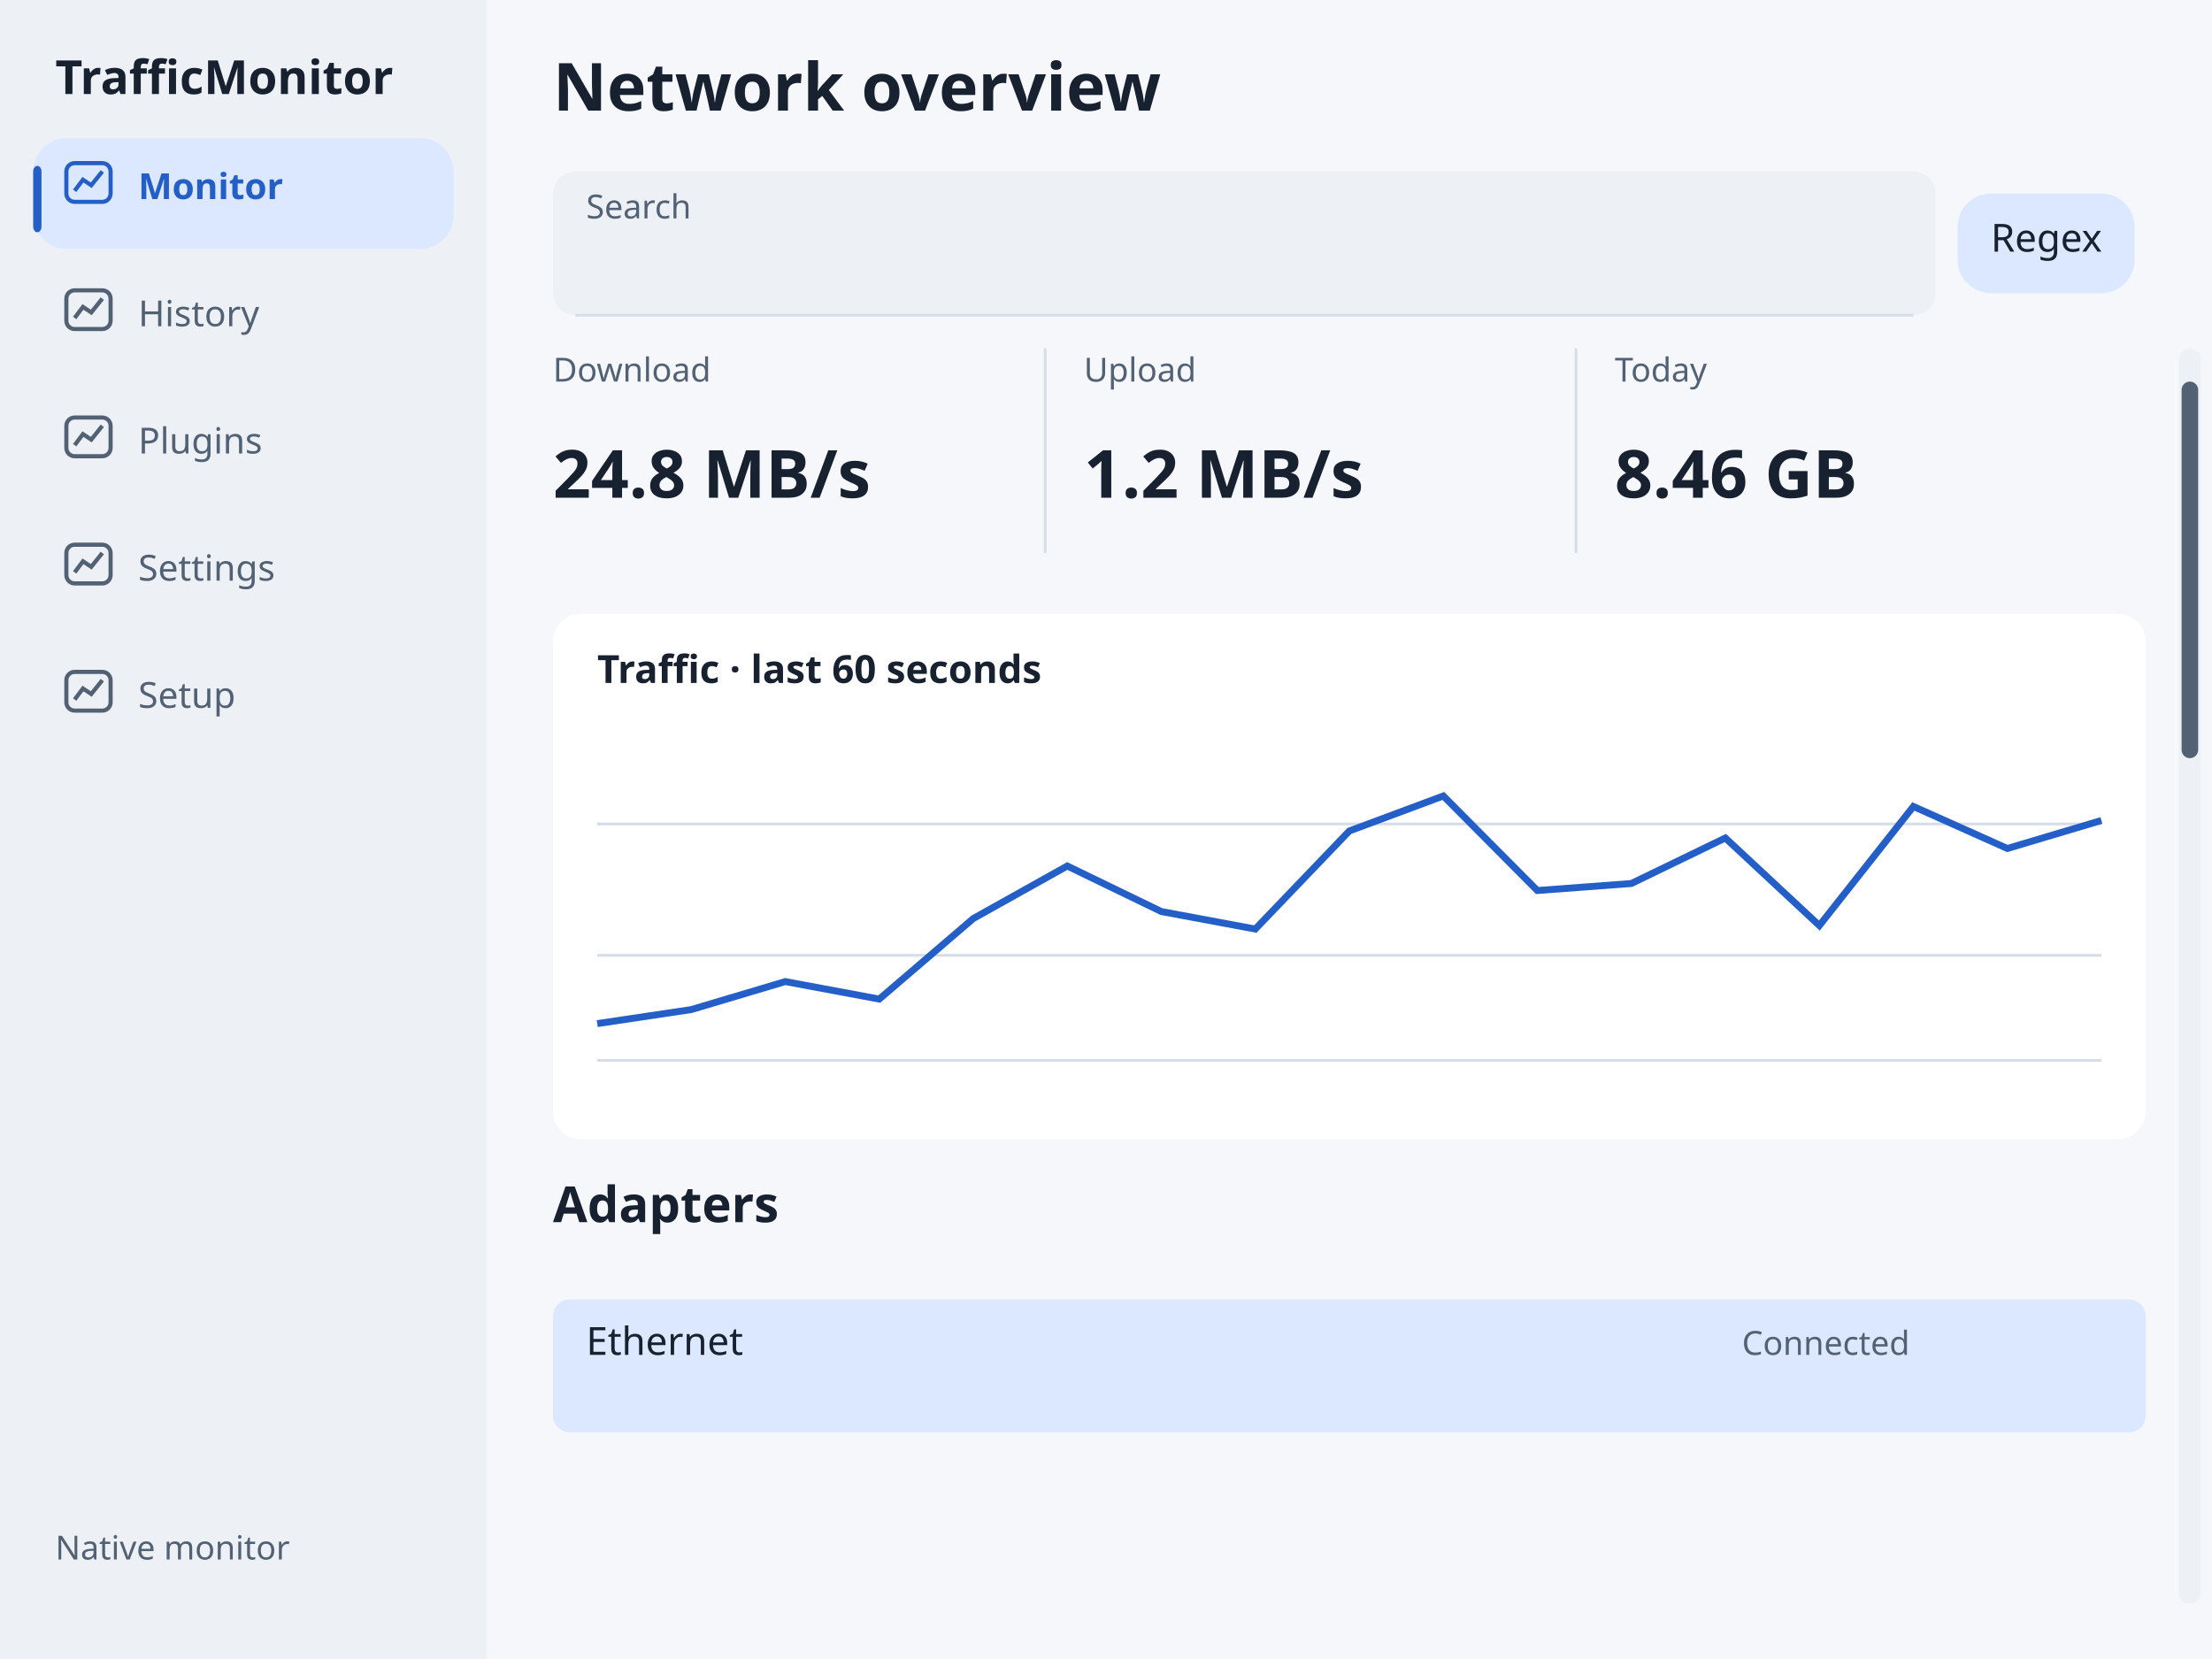
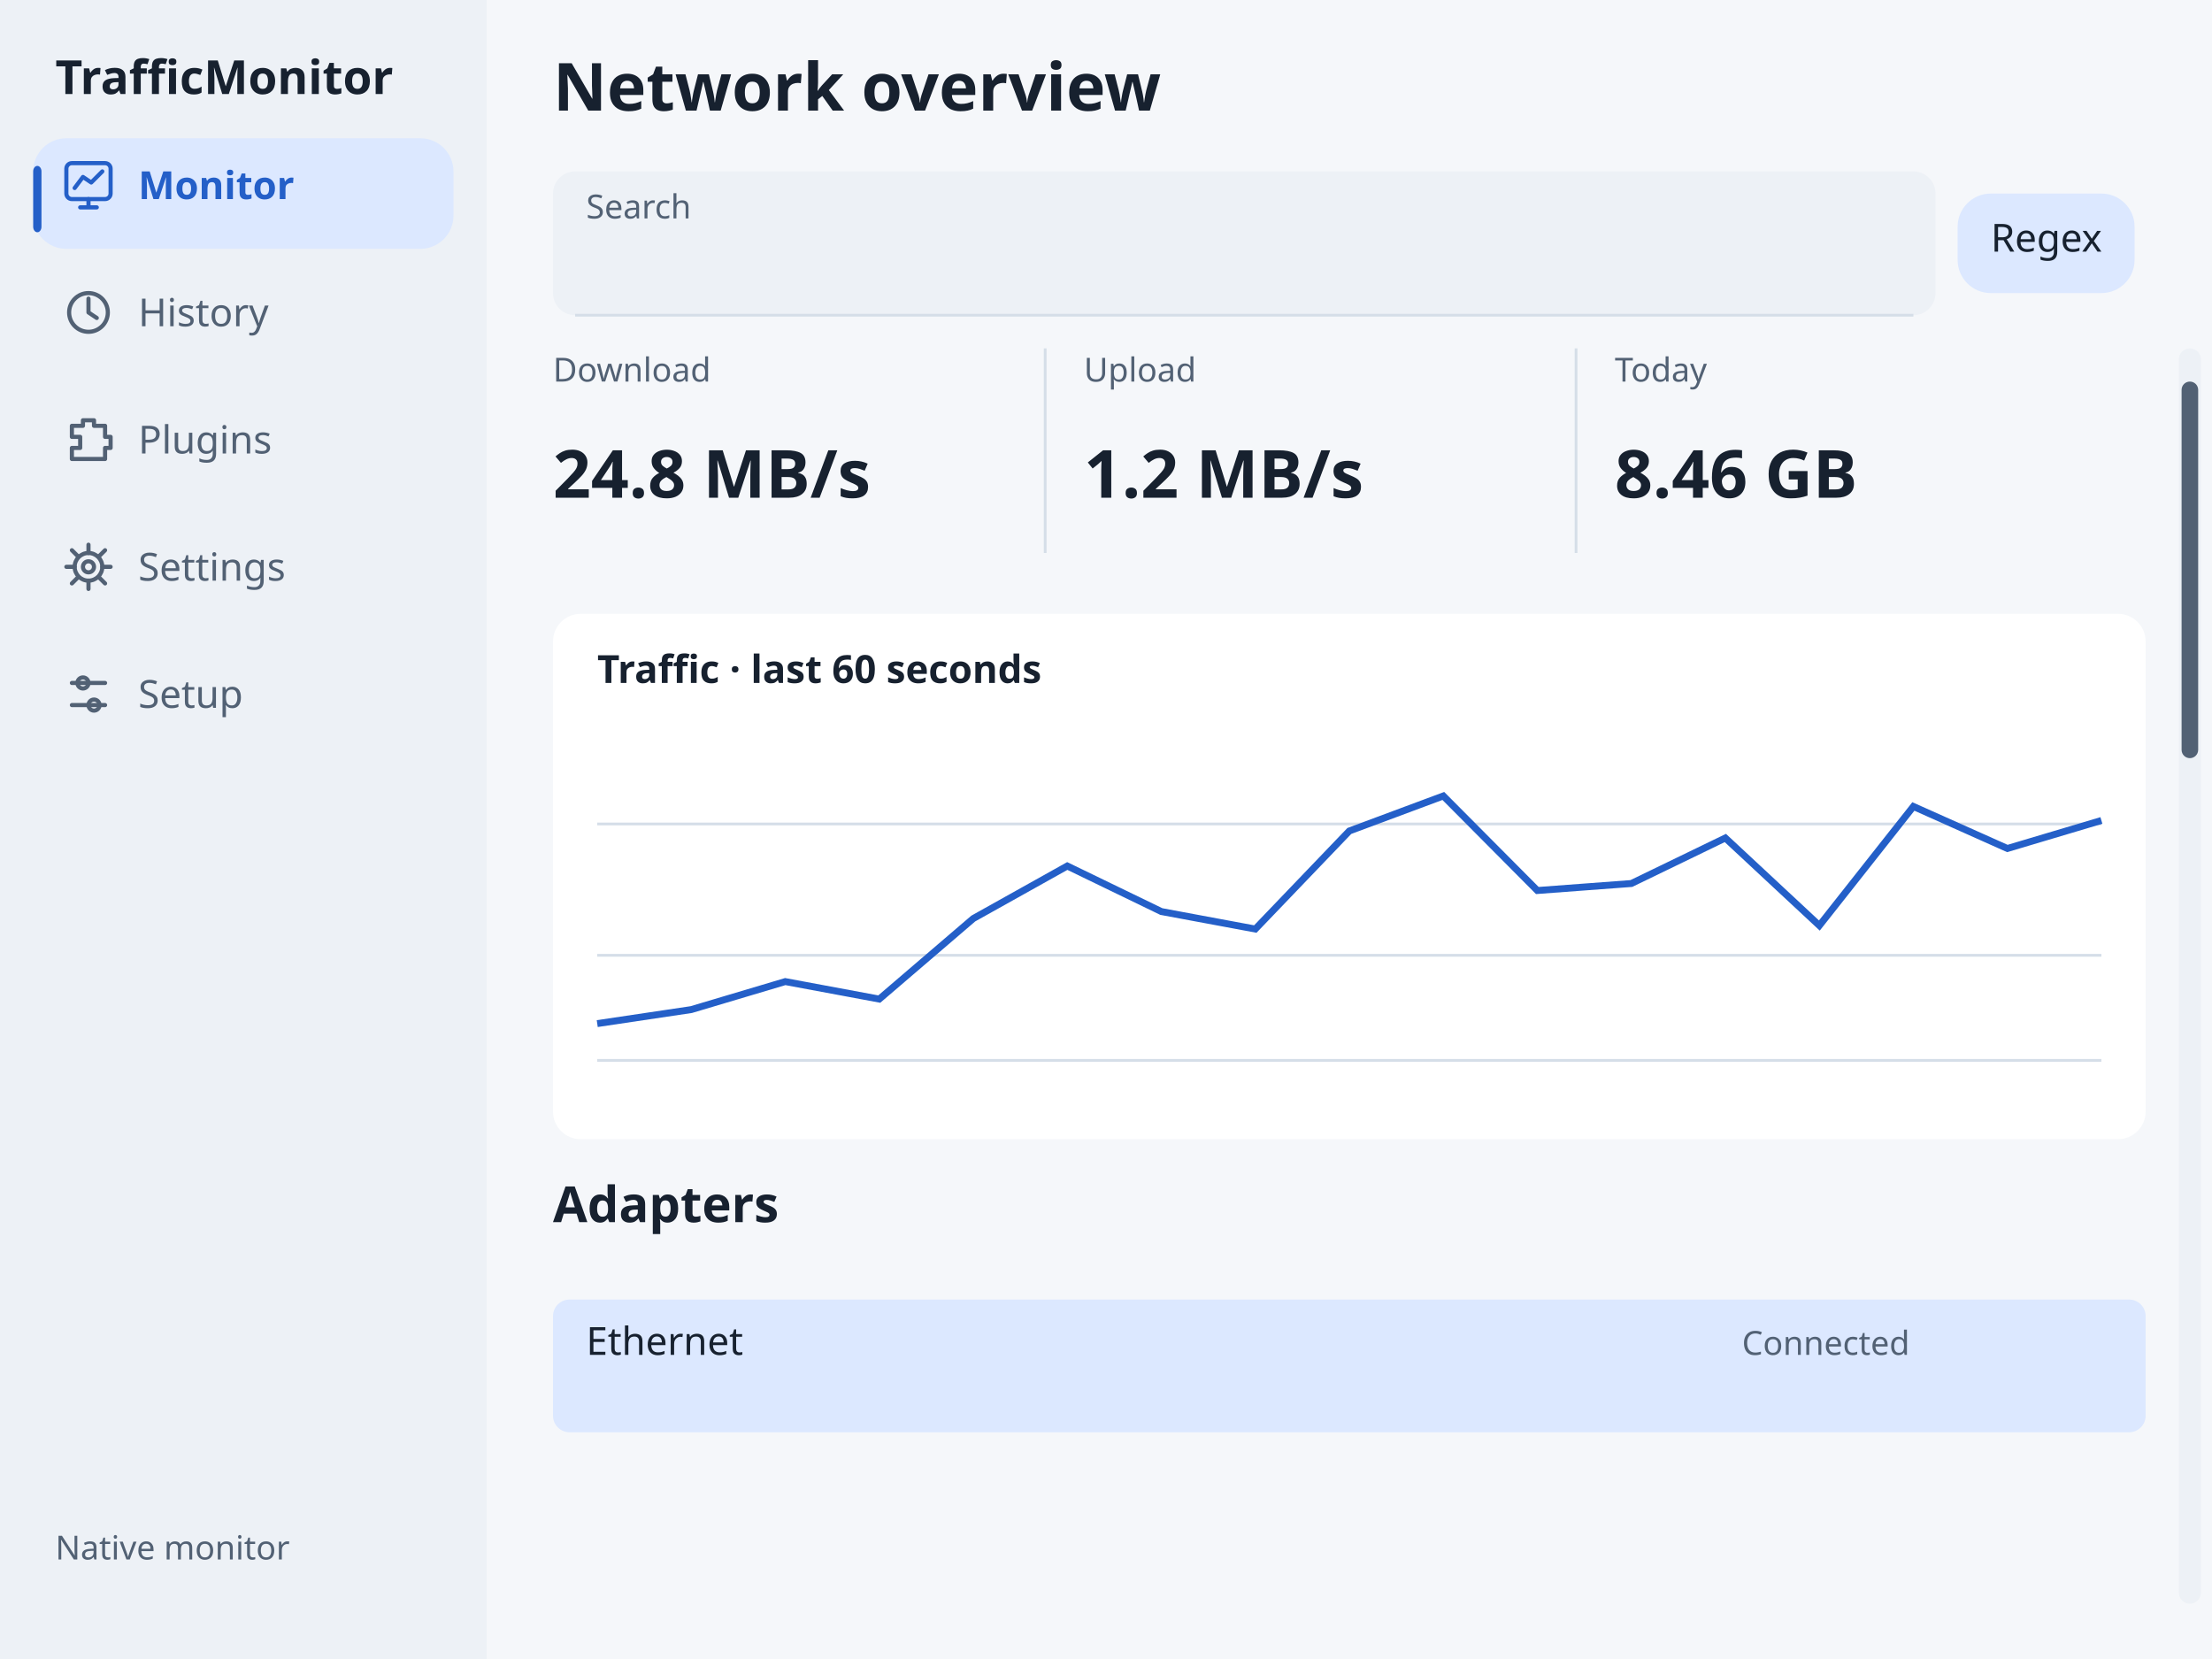
<svg xmlns="http://www.w3.org/2000/svg" width="800" height="600" viewBox="0 0 800 600">
  <rect x="0" y="0" width="800" height="600" rx="0" fill="#F5F7FA" />
  <rect x="0" y="0" width="176" height="600" rx="0" fill="#EDF1F6" />
  <text x="20" y="34" fill="#17212F" font-family="Segoe UI,Microsoft JhengHei,sans-serif" font-size="17" font-weight="600">TrafficMonitor</text>
  <rect x="12" y="50" width="152" height="40" rx="12" fill="#DCE8FF" />
  <rect x="12" y="60" width="3" height="24" rx="2" fill="#245FC8" />
-   <g transform="translate(24 59)" fill="none" stroke="#245FC8" stroke-width="1.5">
-     <rect width="16" height="14" rx="3" />
-     <path d="M3 10L6 6 9 8 13 3" />
+   <g transform="translate(24 59)" fill="none" stroke="#245FC8" stroke-width="1.5" stroke-linecap="round" stroke-linejoin="round">
+     <rect width="16" height="13" rx="2" />
+     <path d="M3 9l3 -4 3 2 4 -4M5 16h6M8 13v3" />
  </g>
-   <text x="50" y="72" fill="#245FC8" font-family="Segoe UI,Microsoft JhengHei,sans-serif" font-size="13" font-weight="600">Monitor</text>
-   <g transform="translate(24 105)" fill="none" stroke="#526174" stroke-width="1.5">
-     <rect width="16" height="14" rx="3" />
-     <path d="M3 10L6 6 9 8 13 3" />
+   <text x="50" y="72" fill="#245FC8" font-family="Segoe UI,Microsoft JhengHei,sans-serif" font-size="14" font-weight="600">Monitor</text>
+   <g transform="translate(24 105)" fill="none" stroke="#526174" stroke-width="1.5" stroke-linecap="round" stroke-linejoin="round">
+     <circle cx="8" cy="8" r="7" />
+     <path d="M8 3v5l3 2" />
  </g>
-   <text x="50" y="118" fill="#526174" font-family="Segoe UI,Microsoft JhengHei,sans-serif" font-size="13" font-weight="400">History</text>
-   <g transform="translate(24 151)" fill="none" stroke="#526174" stroke-width="1.5">
-     <rect width="16" height="14" rx="3" />
-     <path d="M3 10L6 6 9 8 13 3" />
+   <text x="50" y="118" fill="#526174" font-family="Segoe UI,Microsoft JhengHei,sans-serif" font-size="14" font-weight="400">History</text>
+   <g transform="translate(24 151)" fill="none" stroke="#526174" stroke-width="1.5" stroke-linecap="round" stroke-linejoin="round">
+     <path d="M2 3h4V1h4v2h4v4h2v4h-2v4H2v-4h3V7H2z" />
  </g>
-   <text x="50" y="164" fill="#526174" font-family="Segoe UI,Microsoft JhengHei,sans-serif" font-size="13" font-weight="400">Plugins</text>
-   <g transform="translate(24 197)" fill="none" stroke="#526174" stroke-width="1.5">
-     <rect width="16" height="14" rx="3" />
-     <path d="M3 10L6 6 9 8 13 3" />
+   <text x="50" y="164" fill="#526174" font-family="Segoe UI,Microsoft JhengHei,sans-serif" font-size="14" font-weight="400">Plugins</text>
+   <g transform="translate(24 197)" fill="none" stroke="#526174" stroke-width="1.5" stroke-linecap="round" stroke-linejoin="round">
+     <circle cx="8" cy="8" r="5" />
+     <circle cx="8" cy="8" r="2" />
+     <path d="M8 0v3M8 13v3M0 8h3M13 8h3M2 2l2 2M12 12l2 2M2 14l2 -2M12 4l2 -2" />
  </g>
-   <text x="50" y="210" fill="#526174" font-family="Segoe UI,Microsoft JhengHei,sans-serif" font-size="13" font-weight="400">Settings</text>
-   <g transform="translate(24 243)" fill="none" stroke="#526174" stroke-width="1.5">
-     <rect width="16" height="14" rx="3" />
-     <path d="M3 10L6 6 9 8 13 3" />
+   <text x="50" y="210" fill="#526174" font-family="Segoe UI,Microsoft JhengHei,sans-serif" font-size="14" font-weight="400">Settings</text>
+   <g transform="translate(24 243)" fill="none" stroke="#526174" stroke-width="1.5" stroke-linecap="round" stroke-linejoin="round">
+     <path d="M2 4h12M2 12h12" />
+     <circle cx="6" cy="4" r="2" />
+     <circle cx="10" cy="12" r="2" />
  </g>
-   <text x="50" y="256" fill="#526174" font-family="Segoe UI,Microsoft JhengHei,sans-serif" font-size="13" font-weight="400">Setup</text>
+   <text x="50" y="256" fill="#526174" font-family="Segoe UI,Microsoft JhengHei,sans-serif" font-size="14" font-weight="400">Setup</text>
  <text x="20" y="564" fill="#526174" font-family="Segoe UI,Microsoft JhengHei,sans-serif" font-size="12" font-weight="400">Native monitor</text>
  <text x="200" y="40" fill="#17212F" font-family="Segoe UI,Microsoft JhengHei,sans-serif" font-size="24" font-weight="600">Network overview</text>
  <rect x="200" y="62" width="500" height="52" rx="8" fill="#EDF1F6" />
  <path d="M208 114H692" stroke="#D5DEE8" stroke-width="1" />
  <text x="212" y="79" fill="#526174" font-family="Segoe UI,Microsoft JhengHei,sans-serif" font-size="12" font-weight="400">Search</text>
  <text x="212" y="104" fill="#17212F" font-family="Segoe UI,Microsoft JhengHei,sans-serif" font-size="14" font-weight="400" />
  <rect x="708" y="70" width="64" height="36" rx="12" fill="#DCE8FF" />
  <text x="720" y="91" fill="#17212F" font-family="Segoe UI,Microsoft JhengHei,sans-serif" font-size="14" font-weight="500">Regex</text>
  <text x="200.0" y="138" fill="#526174" font-family="Segoe UI,Microsoft JhengHei,sans-serif" font-size="12" font-weight="400">Download</text>
  <text x="200.0" y="180" fill="#17212F" font-family="Segoe UI,Microsoft JhengHei,sans-serif" font-size="24" font-weight="600">24.8 MB/s</text>
  <text x="392.0" y="138" fill="#526174" font-family="Segoe UI,Microsoft JhengHei,sans-serif" font-size="12" font-weight="400">Upload</text>
  <text x="392.0" y="180" fill="#17212F" font-family="Segoe UI,Microsoft JhengHei,sans-serif" font-size="24" font-weight="600">1.2 MB/s</text>
  <path d="M378.0 126L378.0 200" stroke="#D5DEE8" />
  <text x="584.0" y="138" fill="#526174" font-family="Segoe UI,Microsoft JhengHei,sans-serif" font-size="12" font-weight="400">Today</text>
  <text x="584.0" y="180" fill="#17212F" font-family="Segoe UI,Microsoft JhengHei,sans-serif" font-size="24" font-weight="600">8.46 GB</text>
  <path d="M570.0 126L570.0 200" stroke="#D5DEE8" />
  <rect x="200" y="222" width="576" height="190" rx="10" fill="#FFFFFF" />
  <text x="216" y="247" fill="#17212F" font-family="Segoe UI,Microsoft JhengHei,sans-serif" font-size="14" font-weight="600">Traffic · last 60 seconds</text>
  <path d="M216 298.0H760" stroke="#D5DEE8" />
  <path d="M216 345.5H760" stroke="#D5DEE8" />
  <path d="M216 383.5H760" stroke="#D5DEE8" />
  <polyline fill="none" stroke="#245FC8" stroke-width="2.5" points="216.0,370.2 250.0,365.133 284.0,355 318.0,361.333 352.0,332.2 386.0,313.2 420.0,329.667 454.0,336 488.0,300.533 522.0,287.867 556.0,322.067 590.0,319.533 624.0,303.067 658.0,334.733 692.0,291.667 726.0,306.867 760.0,296.733" />
  <text x="200" y="442" fill="#17212F" font-family="Segoe UI,Microsoft JhengHei,sans-serif" font-size="18" font-weight="600">Adapters</text>
  <rect x="200" y="470" width="576" height="48" rx="6" fill="#DCE8FF" />
  <text x="212" y="490" fill="#17212F" font-family="Segoe UI,Microsoft JhengHei,sans-serif" font-size="14" font-weight="500">Ethernet</text>
  <text x="630" y="490" fill="#526174" font-family="Segoe UI,Microsoft JhengHei,sans-serif" font-size="12" font-weight="400">Connected</text>
  <rect x="788" y="126" width="8" height="454" rx="4" fill="#EDF1F6" />
  <rect x="789" y="138" width="6" height="136.2" rx="3" fill="#526174" />
</svg>
